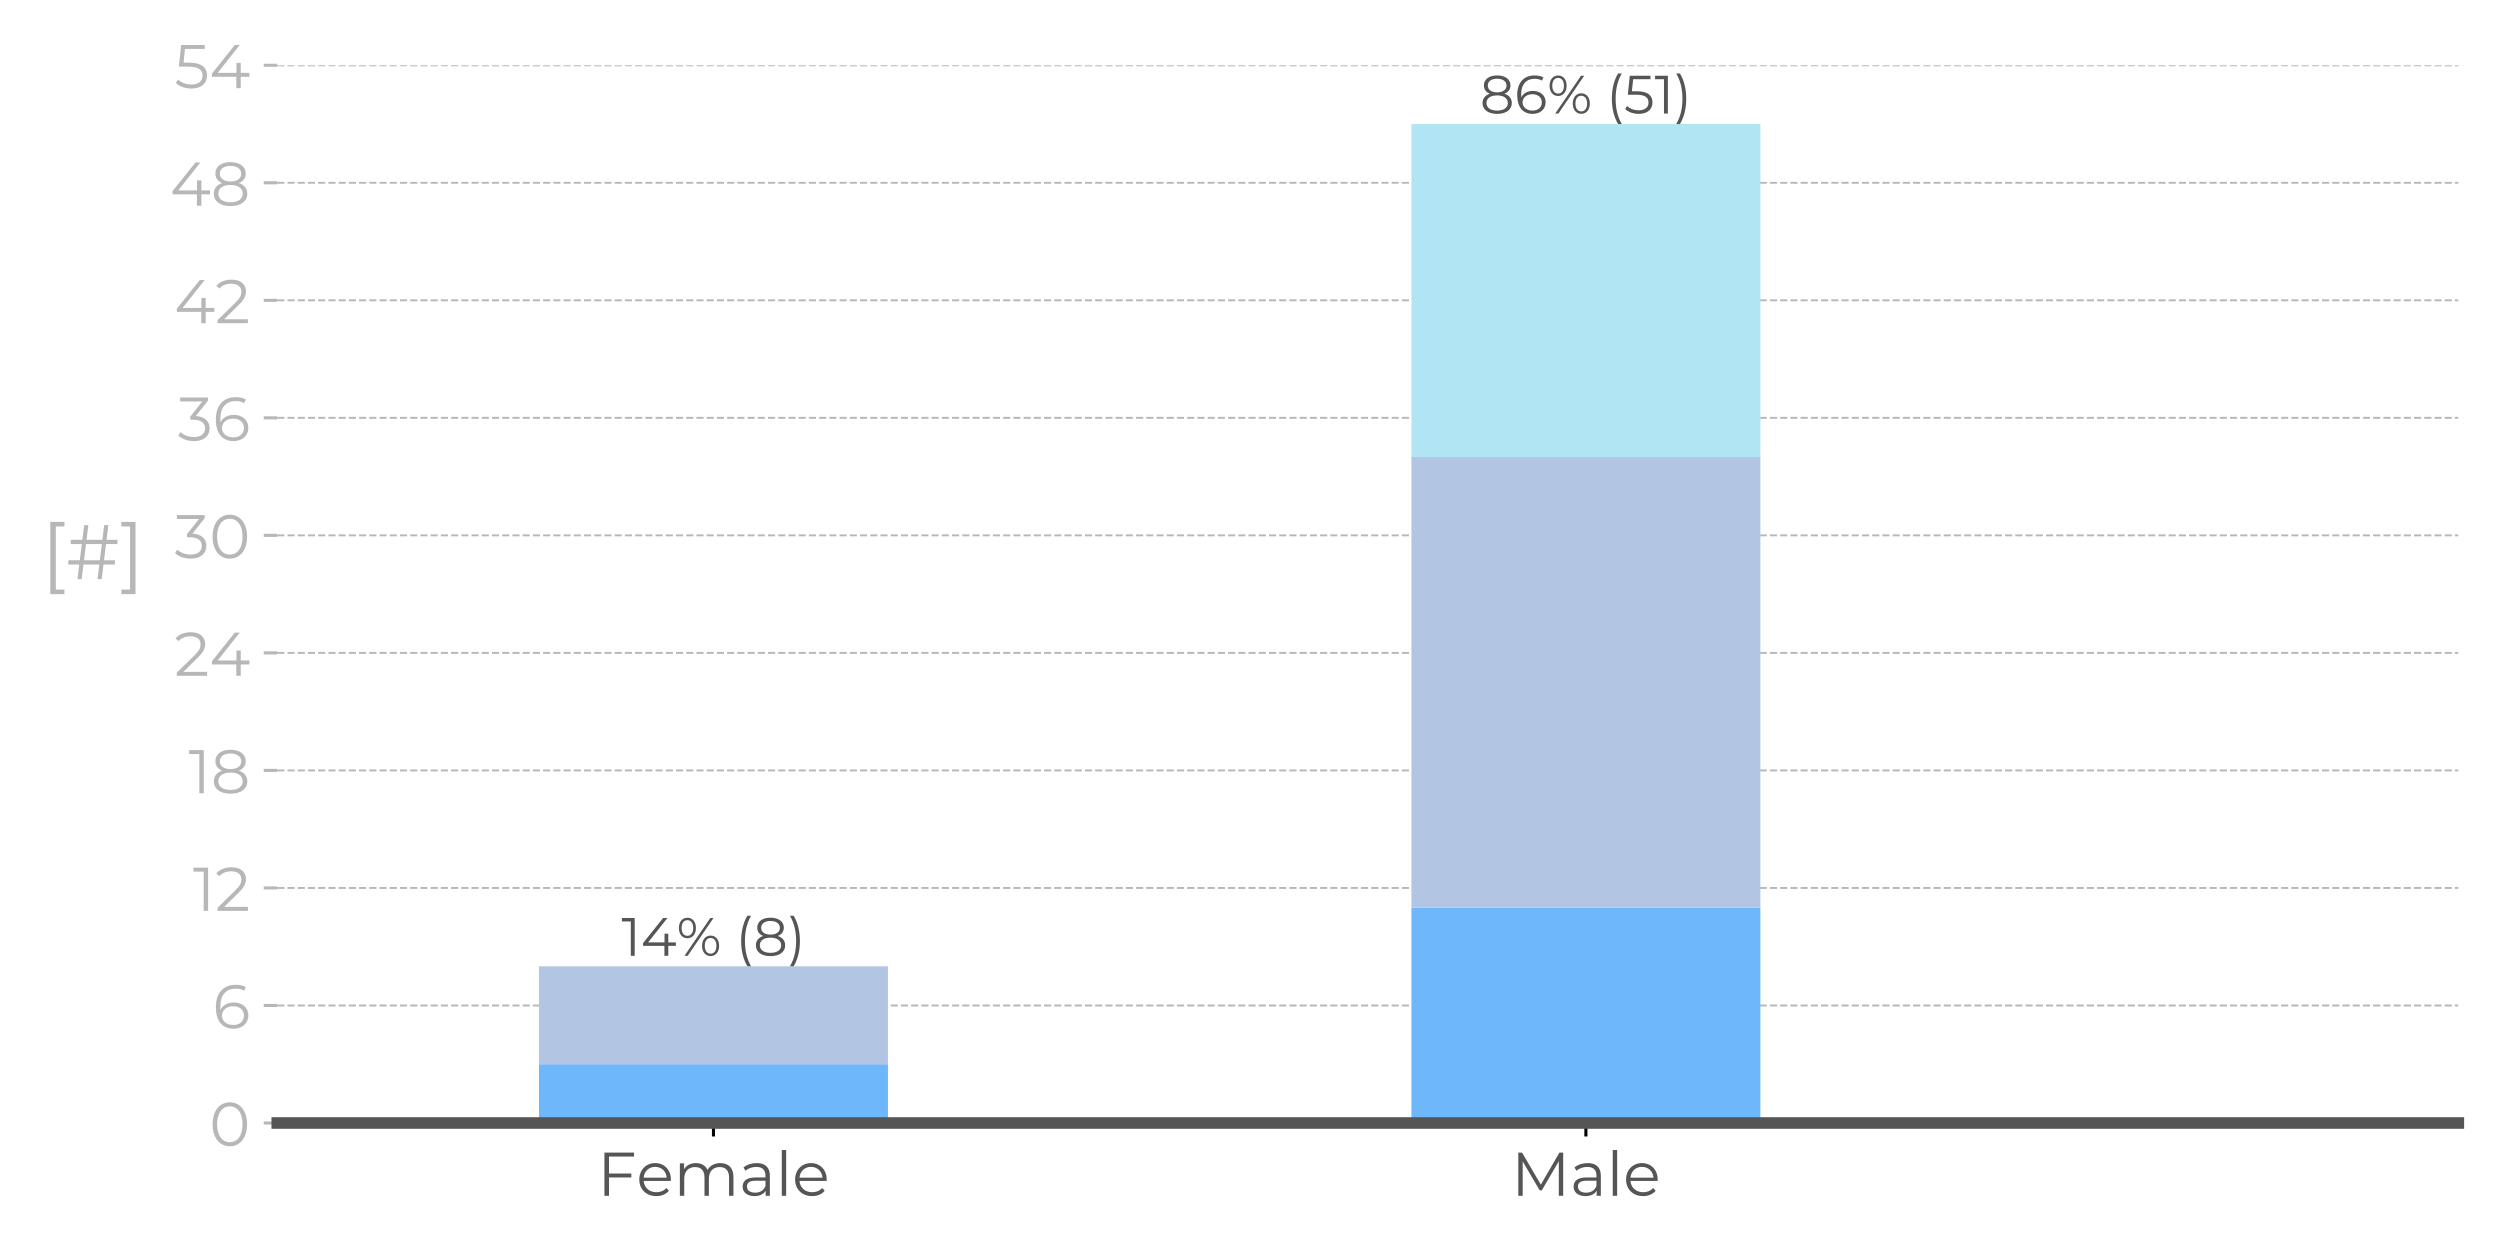
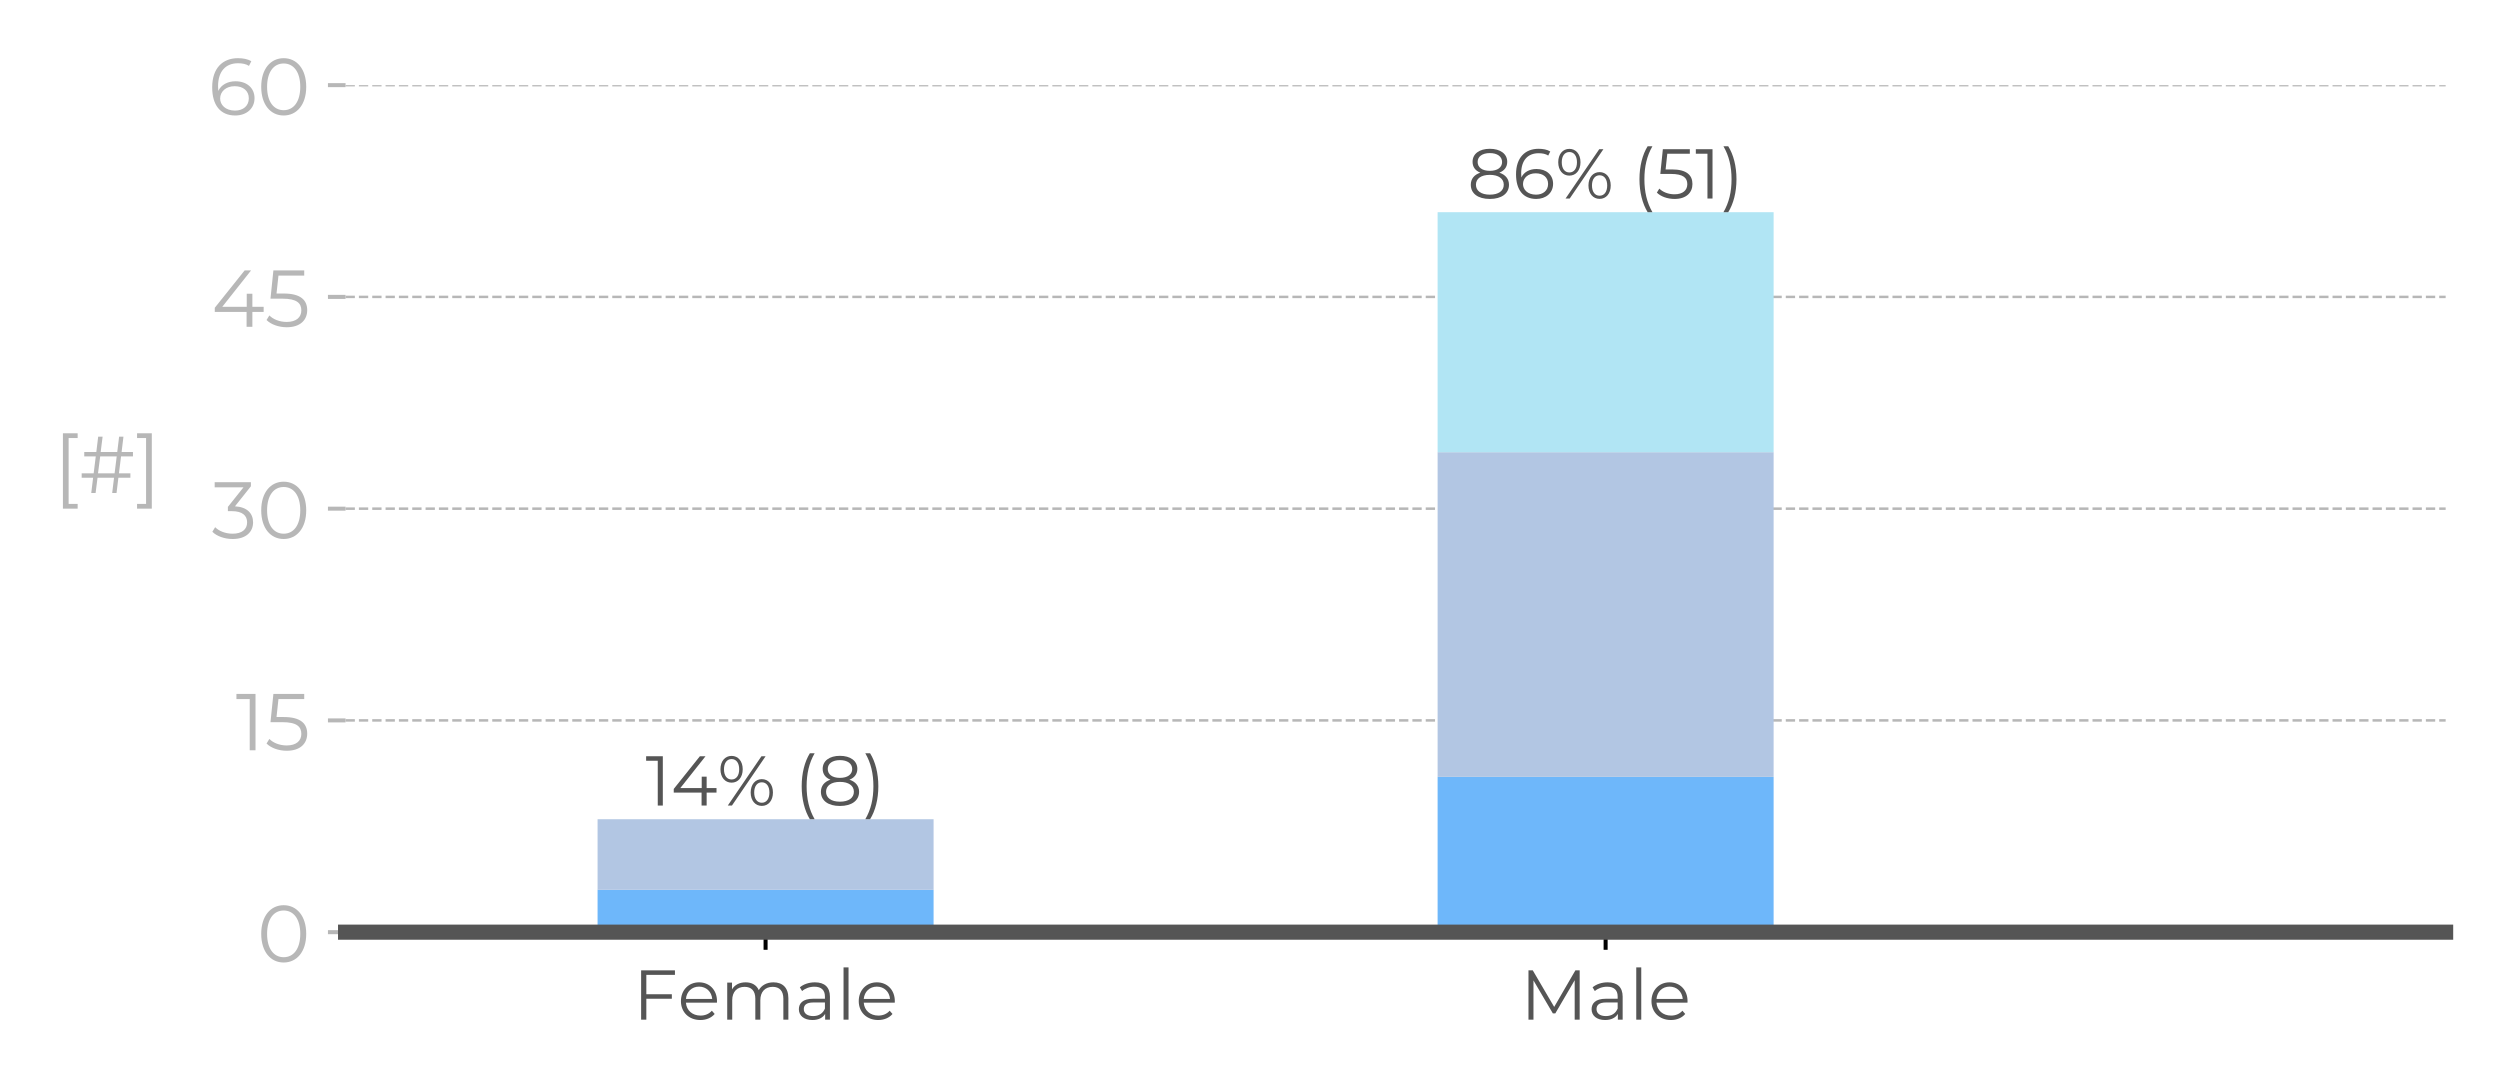
- <svg xmlns="http://www.w3.org/2000/svg" xmlns:xlink="http://www.w3.org/1999/xlink" width="648pt" height="324pt" viewBox="0 0 648 324" version="1.1">
+ <svg xmlns="http://www.w3.org/2000/svg" xmlns:xlink="http://www.w3.org/1999/xlink" width="496.8pt" height="216pt" viewBox="0 0 496.8 216" version="1.1">
  <defs>
    <style type="text/css">*{stroke-linejoin: round; stroke-linecap: butt}</style>
  </defs>
  <g id="figure_1">
    <g id="patch_1">
-       <path d="M 0 324  L 648 324  L 648 0  L 0 0  L 0 324  z " style="fill: none" />
+       <path d="M 0 216  L 496.8 216  L 496.8 0  L 0 0  L 0 216  z " style="fill: none" />
    </g>
    <g id="axes_1">
      <g id="patch_2">
-         <path d="M 71.865 291.08  L 637.2 291.08  L 637.2 16.92  L 71.865 16.92  L 71.865 291.08  z " style="fill: none" />
+         <path d="M 68.67 185.24  L 486 185.24  L 486 16.92  L 68.67 16.92  L 68.67 185.24  z " style="fill: none" />
      </g>
      <g id="matplotlib.axis_1">
        <g id="xtick_1">
          <g id="line2d_1">
            <defs>
-               <path id="m289c5658fe" d="M 0 0  L 0 3.5  " style="stroke: #000000; stroke-width: 0.8" />
+               <path id="m3905a36c34" d="M 0 0  L 0 3.5  " style="stroke: #000000; stroke-width: 0.8" />
            </defs>
            <g>
-               <use xlink:href="#m289c5658fe" x="184.932" y="291.08" style="stroke: #000000; stroke-width: 0.8" />
+               <use xlink:href="#m3905a36c34" x="152.136" y="185.24" style="stroke: #000000; stroke-width: 0.8" />
            </g>
          </g>
          <g id="text_1">
-             <g style="fill: #555555" transform="translate(154.8433 309.9525)scale(0.16 -0.16)">
+             <g style="fill: #555555" transform="translate(125.8083 202.6284)scale(0.14 -0.14)">
              <defs>
                <path id="Montserrat-Regular-46" d="M 3802 4070  L 3802 4480  L 730 4480  L 730 0  L 1203 0  L 1203 1901  L 3520 1901  L 3520 2310  L 1203 2310  L 1203 4070  L 3802 4070  z " transform="scale(0.015625)" />
                <path id="Montserrat-Regular-65" d="M 3571 1683  C 3571 2694 2886 3392 1939 3392  C 992 3392 294 2682 294 1683  C 294 685 1011 -32 2061 -32  C 2592 -32 3059 160 3360 518  L 3104 813  C 2848 518 2483 371 2074 371  C 1338 371 800 838 749 1542  L 3565 1542  C 3565 1594 3571 1645 3571 1683  z M 1939 3002  C 2598 3002 3078 2541 3136 1882  L 749 1882  C 806 2541 1286 3002 1939 3002  z " transform="scale(0.015625)" />
                <path id="Montserrat-Regular-6d" d="M 4832 3392  C 4224 3392 3744 3117 3501 2682  C 3296 3155 2861 3392 2304 3392  C 1741 3392 1306 3155 1069 2752  L 1069 3366  L 634 3366  L 634 0  L 1088 0  L 1088 1766  C 1088 2534 1530 2982 2214 2982  C 2829 2982 3187 2618 3187 1907  L 3187 0  L 3642 0  L 3642 1766  C 3642 2534 4077 2982 4768 2982  C 5376 2982 5734 2618 5734 1907  L 5734 0  L 6189 0  L 6189 1952  C 6189 2918 5651 3392 4832 3392  z " transform="scale(0.015625)" />
                <path id="Montserrat-Regular-61" d="M 1811 3392  C 1280 3392 781 3226 442 2938  L 646 2598  C 922 2842 1331 2995 1766 2995  C 2394 2995 2720 2682 2720 2106  L 2720 1901  L 1651 1901  C 685 1901 352 1466 352 947  C 352 365 819 -32 1581 -32  C 2138 -32 2534 179 2739 525  L 2739 0  L 3174 0  L 3174 2086  C 3174 2957 2682 3392 1811 3392  z M 1651 326  C 1114 326 800 570 800 960  C 800 1306 1011 1562 1664 1562  L 2720 1562  L 2720 1011  C 2541 570 2163 326 1651 326  z " transform="scale(0.015625)" />
                <path id="Montserrat-Regular-6c" d="M 634 0  L 1088 0  L 1088 4749  L 634 4749  L 634 0  z " transform="scale(0.015625)" />
              </defs>
              <use xlink:href="#Montserrat-Regular-46" />
              <use xlink:href="#Montserrat-Regular-65" x="63.3" />
              <use xlink:href="#Montserrat-Regular-6d" x="123.7" />
              <use xlink:href="#Montserrat-Regular-61" x="229.8" />
              <use xlink:href="#Montserrat-Regular-6c" x="288.8" />
              <use xlink:href="#Montserrat-Regular-65" x="315.7" />
            </g>
          </g>
        </g>
        <g id="xtick_2">
          <g id="line2d_2">
            <g>
-               <use xlink:href="#m289c5658fe" x="411.066" y="291.08" style="stroke: #000000; stroke-width: 0.8" />
+               <use xlink:href="#m3905a36c34" x="319.068" y="185.24" style="stroke: #000000; stroke-width: 0.8" />
            </g>
          </g>
          <g id="text_2">
-             <g style="fill: #555555" transform="translate(391.721 309.9525)scale(0.16 -0.16)">
+             <g style="fill: #555555" transform="translate(302.1411 202.6284)scale(0.14 -0.14)">
              <defs>
                <path id="Montserrat-Regular-4d" d="M 4992 4480  L 3066 1158  L 1120 4480  L 730 4480  L 730 0  L 1184 0  L 1184 3565  L 2944 570  L 3168 570  L 4928 3584  L 4928 0  L 5382 0  L 5382 4480  L 4992 4480  z " transform="scale(0.015625)" />
              </defs>
              <use xlink:href="#Montserrat-Regular-4d" />
              <use xlink:href="#Montserrat-Regular-61" x="95.5" />
              <use xlink:href="#Montserrat-Regular-6c" x="154.5" />
              <use xlink:href="#Montserrat-Regular-65" x="181.4" />
            </g>
          </g>
        </g>
      </g>
      <g id="matplotlib.axis_2">
        <g id="ytick_1">
          <g id="line2d_3">
-             <path d="M 71.865 291.08  L 637.2 291.08  " clip-path="url(#p399da7825d)" style="fill: none; stroke-dasharray: 1.85,0.8; stroke-dashoffset: 0; stroke: #b7b7b7; stroke-width: 0.5" />
+             <path d="M 68.67 185.24  L 486 185.24  " clip-path="url(#p63b752a0b6)" style="fill: none; stroke-dasharray: 1.85,0.8; stroke-dashoffset: 0; stroke: #b7b7b7; stroke-width: 0.5" />
          </g>
          <g id="line2d_4">
            <defs>
-               <path id="m0a641f17be" d="M 0 0  L -3.5 0  " style="stroke: #b7b7b7; stroke-width: 0.8" />
+               <path id="m15cd0bc6aa" d="M 0 0  L -3.5 0  " style="stroke: #b7b7b7; stroke-width: 0.8" />
            </defs>
            <g>
-               <use xlink:href="#m0a641f17be" x="71.865" y="291.08" style="fill: #b7b7b7; stroke: #b7b7b7; stroke-width: 0.8" />
+               <use xlink:href="#m15cd0bc6aa" x="68.67" y="185.24" style="fill: #b7b7b7; stroke: #b7b7b7; stroke-width: 0.8" />
            </g>
          </g>
          <g id="text_3">
-             <g style="fill: #b7b7b7" transform="translate(54.2725 297.0163)scale(0.16 -0.16)">
+             <g style="fill: #b7b7b7" transform="translate(51.0775 191.1763)scale(0.16 -0.16)">
              <defs>
                <path id="Montserrat-Regular-30" d="M 2118 -38  C 3155 -38 3910 813 3910 2240  C 3910 3667 3155 4518 2118 4518  C 1082 4518 333 3667 333 2240  C 333 813 1082 -38 2118 -38  z M 2118 384  C 1338 384 800 1043 800 2240  C 800 3437 1338 4096 2118 4096  C 2899 4096 3437 3437 3437 2240  C 3437 1043 2899 384 2118 384  z " transform="scale(0.015625)" />
              </defs>
              <use xlink:href="#Montserrat-Regular-30" />
            </g>
          </g>
        </g>
        <g id="ytick_2">
          <g id="line2d_5">
-             <path d="M 71.865 260.618  L 637.2 260.618  " clip-path="url(#p399da7825d)" style="fill: none; stroke-dasharray: 1.85,0.8; stroke-dashoffset: 0; stroke: #b7b7b7; stroke-width: 0.5" />
+             <path d="M 68.67 143.16  L 486 143.16  " clip-path="url(#p63b752a0b6)" style="fill: none; stroke-dasharray: 1.85,0.8; stroke-dashoffset: 0; stroke: #b7b7b7; stroke-width: 0.5" />
          </g>
          <g id="line2d_6">
            <g>
-               <use xlink:href="#m0a641f17be" x="71.865" y="260.618" style="fill: #b7b7b7; stroke: #b7b7b7; stroke-width: 0.8" />
+               <use xlink:href="#m15cd0bc6aa" x="68.67" y="143.16" style="fill: #b7b7b7; stroke: #b7b7b7; stroke-width: 0.8" />
            </g>
          </g>
          <g id="text_4">
-             <g style="fill: #b7b7b7" transform="translate(55.12 266.554)scale(0.16 -0.16)">
-               <defs>
-                 <path id="Montserrat-Regular-36" d="M 2189 2682  C 1568 2682 1043 2406 819 1914  C 806 2048 800 2176 800 2278  C 800 3494 1421 4115 2387 4115  C 2720 4115 3027 4058 3258 3904  L 3443 4275  C 3162 4448 2784 4518 2381 4518  C 1165 4518 333 3725 333 2202  C 333 787 979 -38 2170 -38  C 3040 -38 3699 499 3699 1338  C 3699 2157 3078 2682 2189 2682  z M 2150 352  C 1376 352 966 819 966 1312  C 966 1869 1434 2291 2118 2291  C 2810 2291 3245 1914 3245 1325  C 3245 730 2797 352 2150 352  z " transform="scale(0.015625)" />
-               </defs>
-               <use xlink:href="#Montserrat-Regular-36" />
+             <g style="fill: #b7b7b7" transform="translate(46.84 149.0962)scale(0.16 -0.16)">
+               <defs>
+                 <path id="Montserrat-Regular-31" d="M 58 4480  L 58 4070  L 1114 4070  L 1114 0  L 1574 0  L 1574 4480  L 58 4480  z " transform="scale(0.015625)" />
+                 <path id="Montserrat-Regular-35" d="M 1510 2643  L 934 2643  L 1088 4070  L 3136 4070  L 3136 4480  L 685 4480  L 454 2234  L 1408 2234  C 2547 2234 2906 1875 2906 1299  C 2906 755 2502 384 1741 384  C 1165 384 653 602 365 902  L 141 538  C 486 186 1101 -38 1747 -38  C 2842 -38 3373 557 3373 1318  C 3373 2112 2861 2643 1510 2643  z " transform="scale(0.015625)" />
+               </defs>
+               <use xlink:href="#Montserrat-Regular-31" />
+               <use xlink:href="#Montserrat-Regular-35" x="36.1" />
            </g>
          </g>
        </g>
        <g id="ytick_3">
          <g id="line2d_7">
-             <path d="M 71.865 230.156  L 637.2 230.156  " clip-path="url(#p399da7825d)" style="fill: none; stroke-dasharray: 1.85,0.8; stroke-dashoffset: 0; stroke: #b7b7b7; stroke-width: 0.5" />
+             <path d="M 68.67 101.08  L 486 101.08  " clip-path="url(#p63b752a0b6)" style="fill: none; stroke-dasharray: 1.85,0.8; stroke-dashoffset: 0; stroke: #b7b7b7; stroke-width: 0.5" />
          </g>
          <g id="line2d_8">
            <g>
-               <use xlink:href="#m0a641f17be" x="71.865" y="230.156" style="fill: #b7b7b7; stroke: #b7b7b7; stroke-width: 0.8" />
+               <use xlink:href="#m15cd0bc6aa" x="68.67" y="101.08" style="fill: #b7b7b7; stroke: #b7b7b7; stroke-width: 0.8" />
            </g>
          </g>
          <g id="text_5">
-             <g style="fill: #b7b7b7" transform="translate(50.0025 236.0918)scale(0.16 -0.16)">
-               <defs>
-                 <path id="Montserrat-Regular-31" d="M 58 4480  L 58 4070  L 1114 4070  L 1114 0  L 1574 0  L 1574 4480  L 58 4480  z " transform="scale(0.015625)" />
-                 <path id="Montserrat-Regular-32" d="M 928 410  L 2451 1907  C 3053 2496 3187 2880 3187 3309  C 3187 4058 2611 4518 1702 4518  C 1018 4518 461 4288 115 3878  L 442 3597  C 736 3936 1139 4096 1664 4096  C 2349 4096 2714 3776 2714 3258  C 2714 2950 2618 2650 2112 2150  L 250 326  L 250 0  L 3392 0  L 3392 410  L 928 410  z " transform="scale(0.015625)" />
-               </defs>
-               <use xlink:href="#Montserrat-Regular-31" />
-               <use xlink:href="#Montserrat-Regular-32" x="36.1" />
+             <g style="fill: #b7b7b7" transform="translate(42.0525 107.0162)scale(0.16 -0.16)">
+               <defs>
+                 <path id="Montserrat-Regular-33" d="M 1856 2560  L 3123 4154  L 3123 4480  L 243 4480  L 243 4070  L 2534 4070  L 1293 2515  L 1293 2176  L 1613 2176  C 2445 2176 2822 1824 2822 1286  C 2822 730 2413 384 1670 384  C 1088 384 570 602 282 902  L 58 538  C 403 186 1024 -38 1670 -38  C 2752 -38 3296 538 3296 1286  C 3296 2003 2816 2509 1856 2560  z " transform="scale(0.015625)" />
+               </defs>
+               <use xlink:href="#Montserrat-Regular-33" />
+               <use xlink:href="#Montserrat-Regular-30" x="56.4" />
            </g>
          </g>
        </g>
        <g id="ytick_4">
          <g id="line2d_9">
-             <path d="M 71.865 199.693  L 637.2 199.693  " clip-path="url(#p399da7825d)" style="fill: none; stroke-dasharray: 1.85,0.8; stroke-dashoffset: 0; stroke: #b7b7b7; stroke-width: 0.5" />
+             <path d="M 68.67 59  L 486 59  " clip-path="url(#p63b752a0b6)" style="fill: none; stroke-dasharray: 1.85,0.8; stroke-dashoffset: 0; stroke: #b7b7b7; stroke-width: 0.5" />
          </g>
          <g id="line2d_10">
            <g>
-               <use xlink:href="#m0a641f17be" x="71.865" y="199.693" style="fill: #b7b7b7; stroke: #b7b7b7; stroke-width: 0.8" />
+               <use xlink:href="#m15cd0bc6aa" x="68.67" y="59" style="fill: #b7b7b7; stroke: #b7b7b7; stroke-width: 0.8" />
            </g>
          </g>
          <g id="text_6">
-             <g style="fill: #b7b7b7" transform="translate(48.8825 205.6296)scale(0.16 -0.16)">
-               <defs>
-                 <path id="Montserrat-Regular-38" d="M 2899 2349  C 3360 2528 3616 2867 3616 3334  C 3616 4064 2982 4518 2035 4518  C 1088 4518 467 4064 467 3334  C 467 2867 717 2528 1171 2349  C 614 2163 307 1786 307 1248  C 307 454 960 -38 2035 -38  C 3104 -38 3776 454 3776 1248  C 3776 1779 3462 2163 2899 2349  z M 928 3322  C 928 3821 1357 4128 2035 4128  C 2707 4128 3149 3821 3149 3315  C 3149 2829 2733 2515 2035 2515  C 1338 2515 928 2829 928 3322  z M 2035 352  C 1242 352 774 698 774 1254  C 774 1805 1242 2150 2035 2150  C 2829 2150 3302 1805 3302 1254  C 3302 698 2829 352 2035 352  z " transform="scale(0.015625)" />
-               </defs>
-               <use xlink:href="#Montserrat-Regular-31" />
-               <use xlink:href="#Montserrat-Regular-38" x="36.1" />
+             <g style="fill: #b7b7b7" transform="translate(42.04 64.93625)scale(0.16 -0.16)">
+               <defs>
+                 <path id="Montserrat-Regular-34" d="M 4141 1587  L 3245 1587  L 3245 2624  L 2797 2624  L 2797 1587  L 851 1587  L 3142 4480  L 2630 4480  L 256 1510  L 256 1178  L 2784 1178  L 2784 0  L 3245 0  L 3245 1178  L 4141 1178  L 4141 1587  z " transform="scale(0.015625)" />
+               </defs>
+               <use xlink:href="#Montserrat-Regular-34" />
+               <use xlink:href="#Montserrat-Regular-35" x="66.1" />
            </g>
          </g>
        </g>
        <g id="ytick_5">
          <g id="line2d_11">
-             <path d="M 71.865 169.231  L 637.2 169.231  " clip-path="url(#p399da7825d)" style="fill: none; stroke-dasharray: 1.85,0.8; stroke-dashoffset: 0; stroke: #b7b7b7; stroke-width: 0.5" />
+             <path d="M 68.67 16.92  L 486 16.92  " clip-path="url(#p63b752a0b6)" style="fill: none; stroke-dasharray: 1.85,0.8; stroke-dashoffset: 0; stroke: #b7b7b7; stroke-width: 0.5" />
          </g>
          <g id="line2d_12">
            <g>
-               <use xlink:href="#m0a641f17be" x="71.865" y="169.231" style="fill: #b7b7b7; stroke: #b7b7b7; stroke-width: 0.8" />
+               <use xlink:href="#m15cd0bc6aa" x="68.67" y="16.92" style="fill: #b7b7b7; stroke: #b7b7b7; stroke-width: 0.8" />
            </g>
          </g>
          <g id="text_7">
-             <g style="fill: #b7b7b7" transform="translate(45.2025 175.1674)scale(0.16 -0.16)">
-               <defs>
-                 <path id="Montserrat-Regular-34" d="M 4141 1587  L 3245 1587  L 3245 2624  L 2797 2624  L 2797 1587  L 851 1587  L 3142 4480  L 2630 4480  L 256 1510  L 256 1178  L 2784 1178  L 2784 0  L 3245 0  L 3245 1178  L 4141 1178  L 4141 1587  z " transform="scale(0.015625)" />
-               </defs>
-               <use xlink:href="#Montserrat-Regular-32" />
-               <use xlink:href="#Montserrat-Regular-34" x="56.8" />
-             </g>
-           </g>
-         </g>
-         <g id="ytick_6">
-           <g id="line2d_13">
-             <path d="M 71.865 138.769  L 637.2 138.769  " clip-path="url(#p399da7825d)" style="fill: none; stroke-dasharray: 1.85,0.8; stroke-dashoffset: 0; stroke: #b7b7b7; stroke-width: 0.5" />
-           </g>
-           <g id="line2d_14">
-             <g>
-               <use xlink:href="#m0a641f17be" x="71.865" y="138.769" style="fill: #b7b7b7; stroke: #b7b7b7; stroke-width: 0.8" />
-             </g>
-           </g>
-           <g id="text_8">
-             <g style="fill: #b7b7b7" transform="translate(45.2475 144.7051)scale(0.16 -0.16)">
-               <defs>
-                 <path id="Montserrat-Regular-33" d="M 1856 2560  L 3123 4154  L 3123 4480  L 243 4480  L 243 4070  L 2534 4070  L 1293 2515  L 1293 2176  L 1613 2176  C 2445 2176 2822 1824 2822 1286  C 2822 730 2413 384 1670 384  C 1088 384 570 602 282 902  L 58 538  C 403 186 1024 -38 1670 -38  C 2752 -38 3296 538 3296 1286  C 3296 2003 2816 2509 1856 2560  z " transform="scale(0.015625)" />
-               </defs>
-               <use xlink:href="#Montserrat-Regular-33" />
-               <use xlink:href="#Montserrat-Regular-30" x="56.4" />
-             </g>
-           </g>
-         </g>
-         <g id="ytick_7">
-           <g id="line2d_15">
-             <path d="M 71.865 108.307  L 637.2 108.307  " clip-path="url(#p399da7825d)" style="fill: none; stroke-dasharray: 1.85,0.8; stroke-dashoffset: 0; stroke: #b7b7b7; stroke-width: 0.5" />
-           </g>
-           <g id="line2d_16">
-             <g>
-               <use xlink:href="#m0a641f17be" x="71.865" y="108.307" style="fill: #b7b7b7; stroke: #b7b7b7; stroke-width: 0.8" />
-             </g>
-           </g>
-           <g id="text_9">
-             <g style="fill: #b7b7b7" transform="translate(46.095 114.2429)scale(0.16 -0.16)">
-               <use xlink:href="#Montserrat-Regular-33" />
-               <use xlink:href="#Montserrat-Regular-36" x="56.4" />
-             </g>
-           </g>
-         </g>
-         <g id="ytick_8">
-           <g id="line2d_17">
-             <path d="M 71.865 77.844  L 637.2 77.844  " clip-path="url(#p399da7825d)" style="fill: none; stroke-dasharray: 1.85,0.8; stroke-dashoffset: 0; stroke: #b7b7b7; stroke-width: 0.5" />
-           </g>
-           <g id="line2d_18">
-             <g>
-               <use xlink:href="#m0a641f17be" x="71.865" y="77.844" style="fill: #b7b7b7; stroke: #b7b7b7; stroke-width: 0.8" />
-             </g>
-           </g>
-           <g id="text_10">
-             <g style="fill: #b7b7b7" transform="translate(45.2025 83.78069)scale(0.16 -0.16)">
-               <use xlink:href="#Montserrat-Regular-34" />
-               <use xlink:href="#Montserrat-Regular-32" x="66.1" />
-             </g>
-           </g>
-         </g>
-         <g id="ytick_9">
-           <g id="line2d_19">
-             <path d="M 71.865 47.382  L 637.2 47.382  " clip-path="url(#p399da7825d)" style="fill: none; stroke-dasharray: 1.85,0.8; stroke-dashoffset: 0; stroke: #b7b7b7; stroke-width: 0.5" />
-           </g>
-           <g id="line2d_20">
-             <g>
-               <use xlink:href="#m0a641f17be" x="71.865" y="47.382" style="fill: #b7b7b7; stroke: #b7b7b7; stroke-width: 0.8" />
-             </g>
-           </g>
-           <g id="text_11">
-             <g style="fill: #b7b7b7" transform="translate(44.0825 53.31847)scale(0.16 -0.16)">
-               <use xlink:href="#Montserrat-Regular-34" />
-               <use xlink:href="#Montserrat-Regular-38" x="66.1" />
-             </g>
-           </g>
-         </g>
-         <g id="ytick_10">
-           <g id="line2d_21">
-             <path d="M 71.865 16.92  L 637.2 16.92  " clip-path="url(#p399da7825d)" style="fill: none; stroke-dasharray: 1.85,0.8; stroke-dashoffset: 0; stroke: #b7b7b7; stroke-width: 0.5" />
-           </g>
-           <g id="line2d_22">
-             <g>
-               <use xlink:href="#m0a641f17be" x="71.865" y="16.92" style="fill: #b7b7b7; stroke: #b7b7b7; stroke-width: 0.8" />
-             </g>
-           </g>
-           <g id="text_12">
-             <g style="fill: #b7b7b7" transform="translate(45.235 22.85625)scale(0.16 -0.16)">
-               <defs>
-                 <path id="Montserrat-Regular-35" d="M 1510 2643  L 934 2643  L 1088 4070  L 3136 4070  L 3136 4480  L 685 4480  L 454 2234  L 1408 2234  C 2547 2234 2906 1875 2906 1299  C 2906 755 2502 384 1741 384  C 1165 384 653 602 365 902  L 141 538  C 486 186 1101 -38 1747 -38  C 2842 -38 3373 557 3373 1318  C 3373 2112 2861 2643 1510 2643  z " transform="scale(0.015625)" />
-               </defs>
-               <use xlink:href="#Montserrat-Regular-35" />
-               <use xlink:href="#Montserrat-Regular-34" x="56.6" />
-             </g>
-           </g>
-         </g>
-         <g id="text_13">
-           <g style="fill: #b7b7b7" transform="translate(10.76375 150.1188)scale(0.2 -0.2)">
+             <g style="fill: #b7b7b7" transform="translate(41.3325 22.85625)scale(0.16 -0.16)">
+               <defs>
+                 <path id="Montserrat-Regular-36" d="M 2189 2682  C 1568 2682 1043 2406 819 1914  C 806 2048 800 2176 800 2278  C 800 3494 1421 4115 2387 4115  C 2720 4115 3027 4058 3258 3904  L 3443 4275  C 3162 4448 2784 4518 2381 4518  C 1165 4518 333 3725 333 2202  C 333 787 979 -38 2170 -38  C 3040 -38 3699 499 3699 1338  C 3699 2157 3078 2682 2189 2682  z M 2150 352  C 1376 352 966 819 966 1312  C 966 1869 1434 2291 2118 2291  C 2810 2291 3245 1914 3245 1325  C 3245 730 2797 352 2150 352  z " transform="scale(0.015625)" />
+               </defs>
+               <use xlink:href="#Montserrat-Regular-36" />
+               <use xlink:href="#Montserrat-Regular-30" x="60.9" />
+             </g>
+           </g>
+         </g>
+         <g id="text_8">
+           <g style="fill: #b7b7b7" transform="translate(10.6775 97.975)scale(0.16 -0.16)">
            <defs>
              <path id="Montserrat-Regular-5b" d="M 730 -1242  L 1901 -1242  L 1901 -864  L 1184 -864  L 1184 4371  L 1901 4371  L 1901 4749  L 730 4749  L 730 -1242  z " transform="scale(0.015625)" />
              <path id="Montserrat-Regular-23" d="M 4262 2912  L 4262 3264  L 3360 3264  L 3507 4480  L 3162 4480  L 3014 3264  L 1696 3264  L 1850 4480  L 1498 4480  L 1350 3264  L 390 3264  L 390 2912  L 1306 2912  L 1139 1568  L 186 1568  L 186 1216  L 1094 1216  L 947 0  L 1293 0  L 1446 1216  L 2758 1216  L 2611 0  L 2957 0  L 3104 1216  L 4058 1216  L 4058 1568  L 3149 1568  L 3315 2912  L 4262 2912  z M 2803 1568  L 1485 1568  L 1658 2912  L 2970 2912  L 2803 1568  z " transform="scale(0.015625)" />
              <path id="Montserrat-Regular-5d" d="M 1306 -1242  L 1306 4749  L 134 4749  L 134 4371  L 851 4371  L 851 -864  L 134 -864  L 134 -1242  L 1306 -1242  z " transform="scale(0.015625)" />
            </defs>
            <use xlink:href="#Montserrat-Regular-5b" />
            <use xlink:href="#Montserrat-Regular-23" x="31.8" />
            <use xlink:href="#Montserrat-Regular-5d" x="101.4" />
          </g>
        </g>
      </g>
      <g id="patch_3">
-         <path d="M 139.705 291.08  L 230.159 291.08  L 230.159 275.849  L 139.705 275.849  z " clip-path="url(#p399da7825d)" style="fill: #6eb7fa" />
+         <path d="M 118.75 185.24  L 185.522 185.24  L 185.522 176.824  L 118.75 176.824  z " clip-path="url(#p63b752a0b6)" style="fill: #6eb7fa" />
      </g>
      <g id="patch_4">
-         <path d="M 365.839 291.08  L 456.293 291.08  L 456.293 235.233  L 365.839 235.233  z " clip-path="url(#p399da7825d)" style="fill: #6eb7fa" />
+         <path d="M 285.682 185.24  L 352.454 185.24  L 352.454 154.381  L 285.682 154.381  z " clip-path="url(#p63b752a0b6)" style="fill: #6eb7fa" />
      </g>
      <g id="patch_5">
-         <path d="M 139.705 275.849  L 230.159 275.849  L 230.159 250.464  L 139.705 250.464  z " clip-path="url(#p399da7825d)" style="fill: #b2c6e3" />
+         <path d="M 118.75 176.824  L 185.522 176.824  L 185.522 162.797  L 118.75 162.797  z " clip-path="url(#p63b752a0b6)" style="fill: #b2c6e3" />
      </g>
      <g id="patch_6">
-         <path d="M 365.839 235.233  L 456.293 235.233  L 456.293 118.461  L 365.839 118.461  z " clip-path="url(#p399da7825d)" style="fill: #b2c6e3" />
+         <path d="M 285.682 154.381  L 352.454 154.381  L 352.454 89.859  L 285.682 89.859  z " clip-path="url(#p63b752a0b6)" style="fill: #b2c6e3" />
      </g>
      <g id="patch_7">
-         <path d="M 139.705 250.464  L 230.159 250.464  L 230.159 250.464  L 139.705 250.464  z " clip-path="url(#p399da7825d)" style="fill: #b1e5f4" />
+         <path d="M 118.75 162.797  L 185.522 162.797  L 185.522 162.797  L 118.75 162.797  z " clip-path="url(#p63b752a0b6)" style="fill: #b1e5f4" />
      </g>
      <g id="patch_8">
-         <path d="M 365.839 118.461  L 456.293 118.461  L 456.293 32.151  L 365.839 32.151  z " clip-path="url(#p399da7825d)" style="fill: #b1e5f4" />
-       </g>
-       <g id="text_14">
-         <g style="fill: #555555" transform="translate(161.0686 247.7468)scale(0.14 -0.14)">
+         <path d="M 285.682 89.859  L 352.454 89.859  L 352.454 42.168  L 285.682 42.168  z " clip-path="url(#p63b752a0b6)" style="fill: #b1e5f4" />
+       </g>
+       <g id="text_9">
+         <g style="fill: #555555" transform="translate(128.2726 160.0805)scale(0.14 -0.14)">
          <defs>
            <path id="Montserrat-Regular-25" d="M 1280 2080  C 1875 2080 2291 2560 2291 3296  C 2291 4032 1875 4512 1280 4512  C 678 4512 269 4026 269 3296  C 269 2566 678 2080 1280 2080  z M 934 0  L 1312 0  L 4371 4480  L 3994 4480  L 934 0  z M 1280 2368  C 858 2368 589 2720 589 3296  C 589 3872 858 4224 1280 4224  C 1696 4224 1971 3878 1971 3296  C 1971 2714 1696 2368 1280 2368  z M 4026 -32  C 4627 -32 5037 454 5037 1184  C 5037 1914 4627 2400 4026 2400  C 3430 2400 3014 1914 3014 1184  C 3014 454 3430 -32 4026 -32  z M 4026 256  C 3610 256 3334 602 3334 1184  C 3334 1766 3610 2112 4026 2112  C 4448 2112 4717 1760 4717 1184  C 4717 608 4448 256 4026 256  z " transform="scale(0.015625)" />
            <path id="Montserrat-Regular-20" transform="scale(0.015625)" />
            <path id="Montserrat-Regular-28" d="M 1408 -1242  L 1843 -1242  C 1338 -365 1114 614 1114 1754  C 1114 2893 1338 3872 1843 4749  L 1408 4749  C 934 3987 666 2931 666 1754  C 666 576 934 -467 1408 -1242  z " transform="scale(0.015625)" />
+             <path id="Montserrat-Regular-38" d="M 2899 2349  C 3360 2528 3616 2867 3616 3334  C 3616 4064 2982 4518 2035 4518  C 1088 4518 467 4064 467 3334  C 467 2867 717 2528 1171 2349  C 614 2163 307 1786 307 1248  C 307 454 960 -38 2035 -38  C 3104 -38 3776 454 3776 1248  C 3776 1779 3462 2163 2899 2349  z M 928 3322  C 928 3821 1357 4128 2035 4128  C 2707 4128 3149 3821 3149 3315  C 3149 2829 2733 2515 2035 2515  C 1338 2515 928 2829 928 3322  z M 2035 352  C 1242 352 774 698 774 1254  C 774 1805 1242 2150 2035 2150  C 2829 2150 3302 1805 3302 1254  C 3302 698 2829 352 2035 352  z " transform="scale(0.015625)" />
            <path id="Montserrat-Regular-29" d="M 691 -1242  C 1171 -467 1440 576 1440 1754  C 1440 2931 1171 3987 691 4749  L 256 4749  C 768 3872 992 2893 992 1754  C 992 614 768 -365 256 -1242  L 691 -1242  z " transform="scale(0.015625)" />
          </defs>
          <use xlink:href="#Montserrat-Regular-31" />
          <use xlink:href="#Montserrat-Regular-34" x="36.1" />
          <use xlink:href="#Montserrat-Regular-25" x="102.2" />
          <use xlink:href="#Montserrat-Regular-20" x="185.1" />
          <use xlink:href="#Montserrat-Regular-28" x="211.3" />
          <use xlink:href="#Montserrat-Regular-38" x="244.2" />
          <use xlink:href="#Montserrat-Regular-29" x="308" />
        </g>
      </g>
-       <g id="text_15">
-         <g style="fill: #555555" transform="translate(383.6041 29.43424)scale(0.14 -0.14)">
+       <g id="text_10">
+         <g style="fill: #555555" transform="translate(291.6061 39.45112)scale(0.14 -0.14)">
          <use xlink:href="#Montserrat-Regular-38" />
          <use xlink:href="#Montserrat-Regular-36" x="63.8" />
          <use xlink:href="#Montserrat-Regular-25" x="124.7" />
          <use xlink:href="#Montserrat-Regular-20" x="207.6" />
          <use xlink:href="#Montserrat-Regular-28" x="233.8" />
          <use xlink:href="#Montserrat-Regular-35" x="266.7" />
          <use xlink:href="#Montserrat-Regular-31" x="323.3" />
          <use xlink:href="#Montserrat-Regular-29" x="359.4" />
        </g>
      </g>
-       <g id="line2d_23">
-         <path d="M 71.865 291.08  L 637.2 291.08  " style="fill: none; stroke: #555555; stroke-width: 3; stroke-linecap: square" />
+       <g id="line2d_13">
+         <path d="M 68.67 185.24  L 486 185.24  " style="fill: none; stroke: #555555; stroke-width: 3; stroke-linecap: square" />
      </g>
    </g>
  </g>
  <defs>
-     <clipPath id="p399da7825d">
-       <rect x="71.865" y="16.92" width="565.335" height="274.16" />
+     <clipPath id="p63b752a0b6">
+       <rect x="68.67" y="16.92" width="417.33" height="168.32" />
    </clipPath>
  </defs>
</svg>
